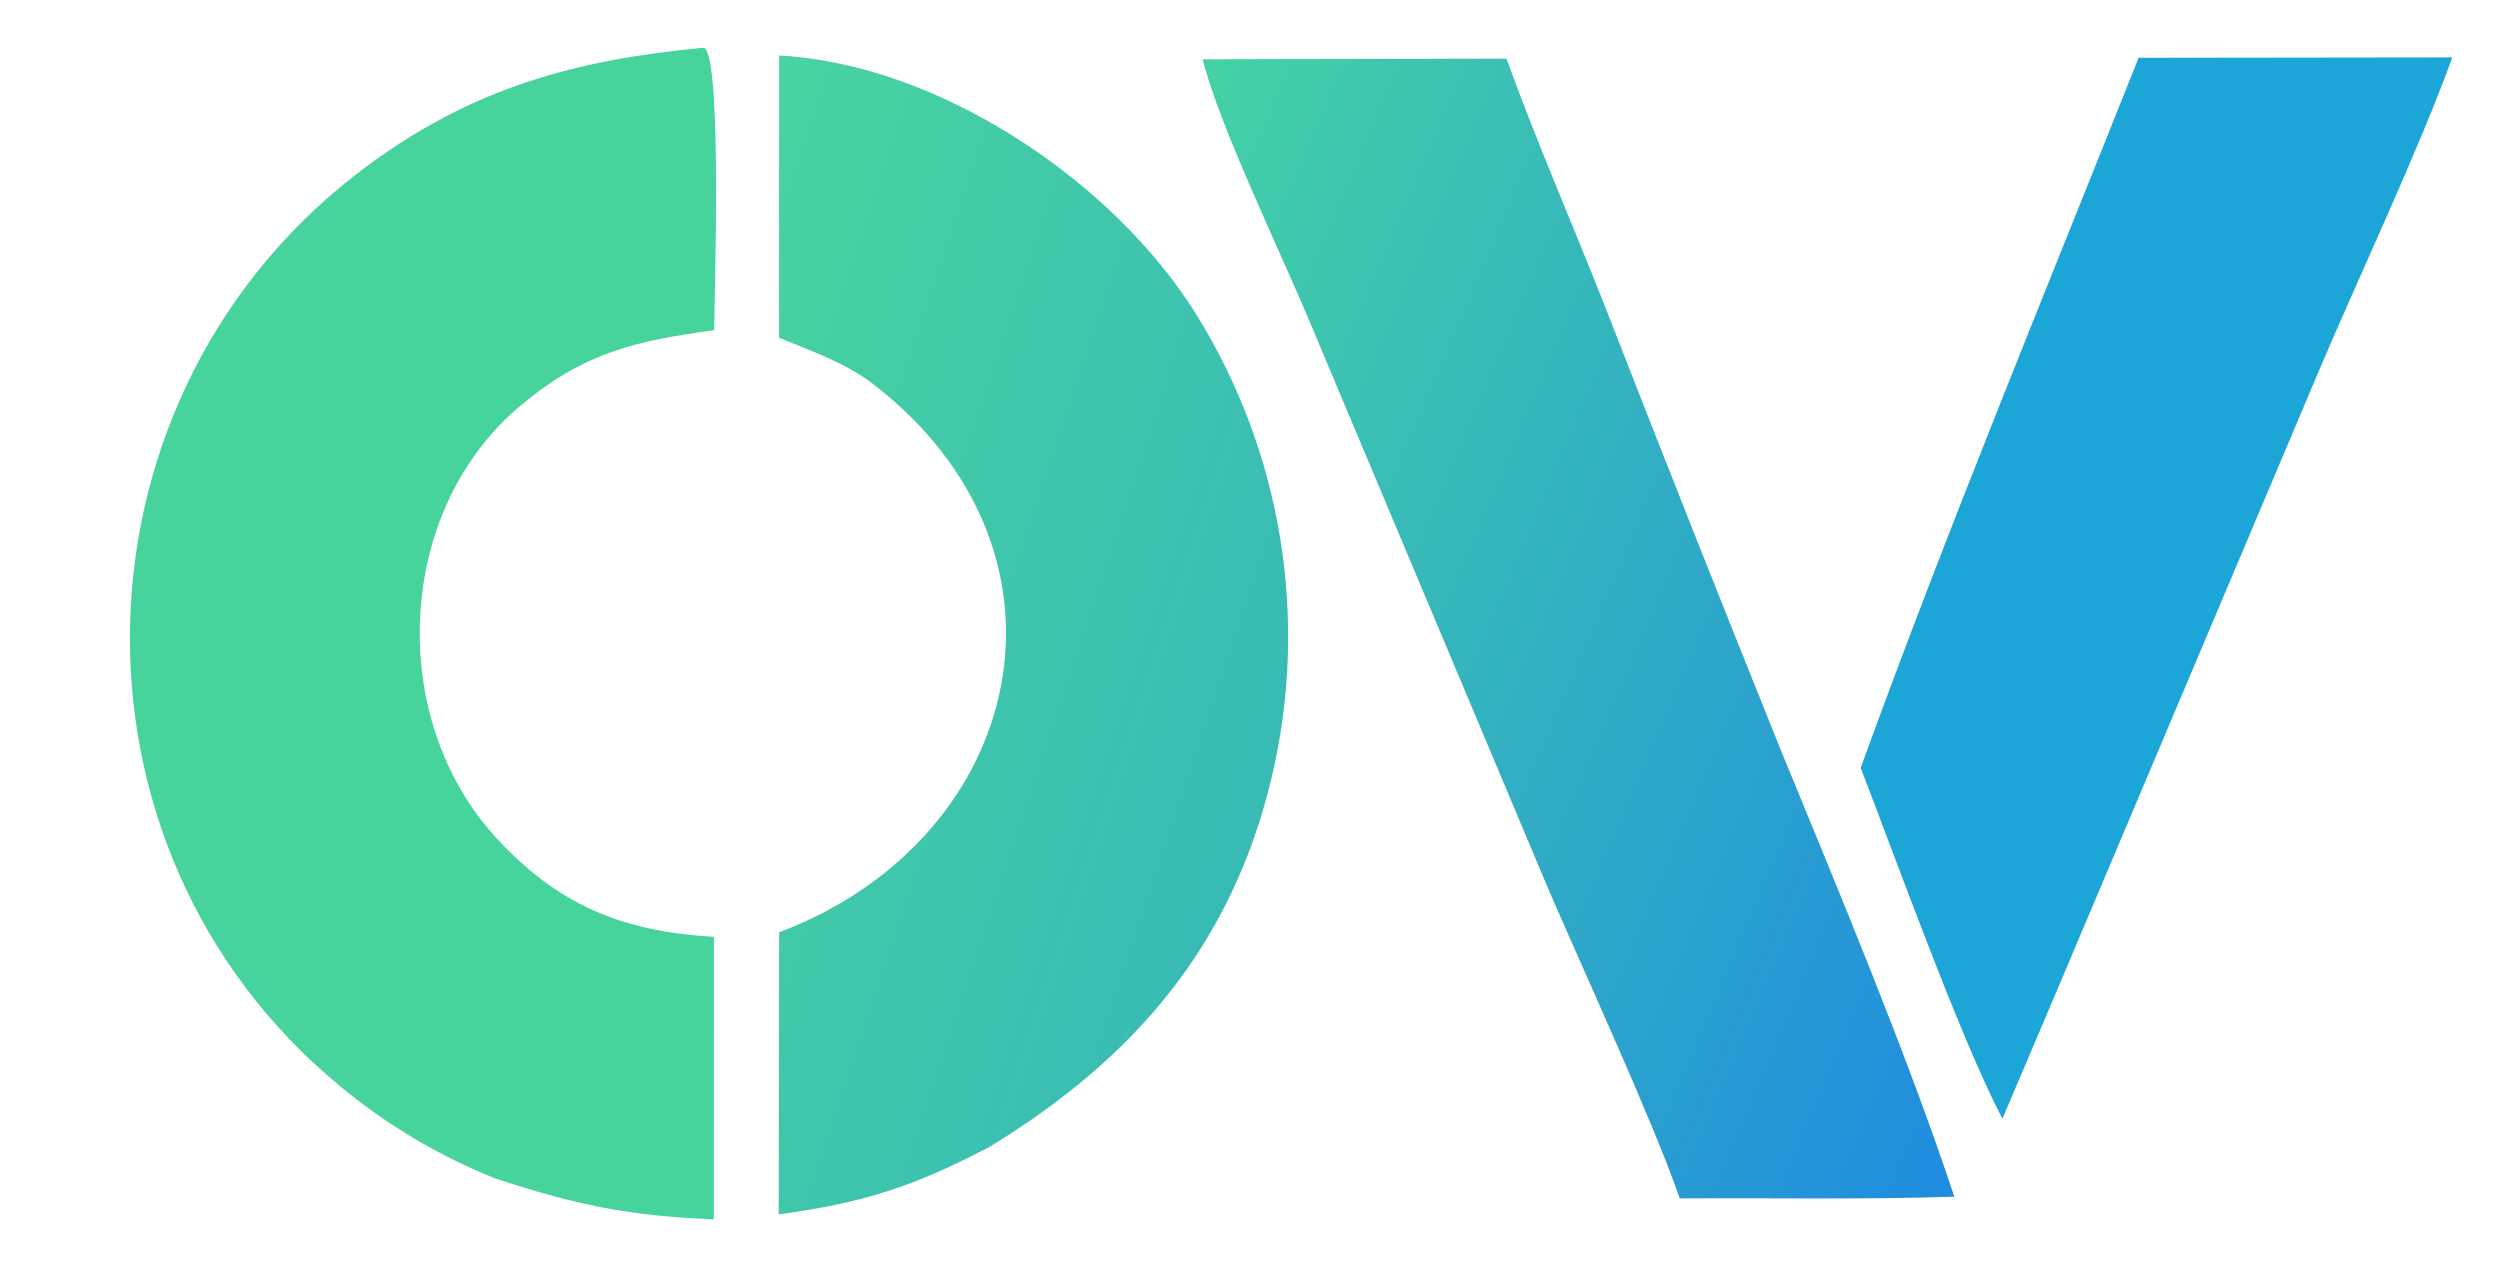
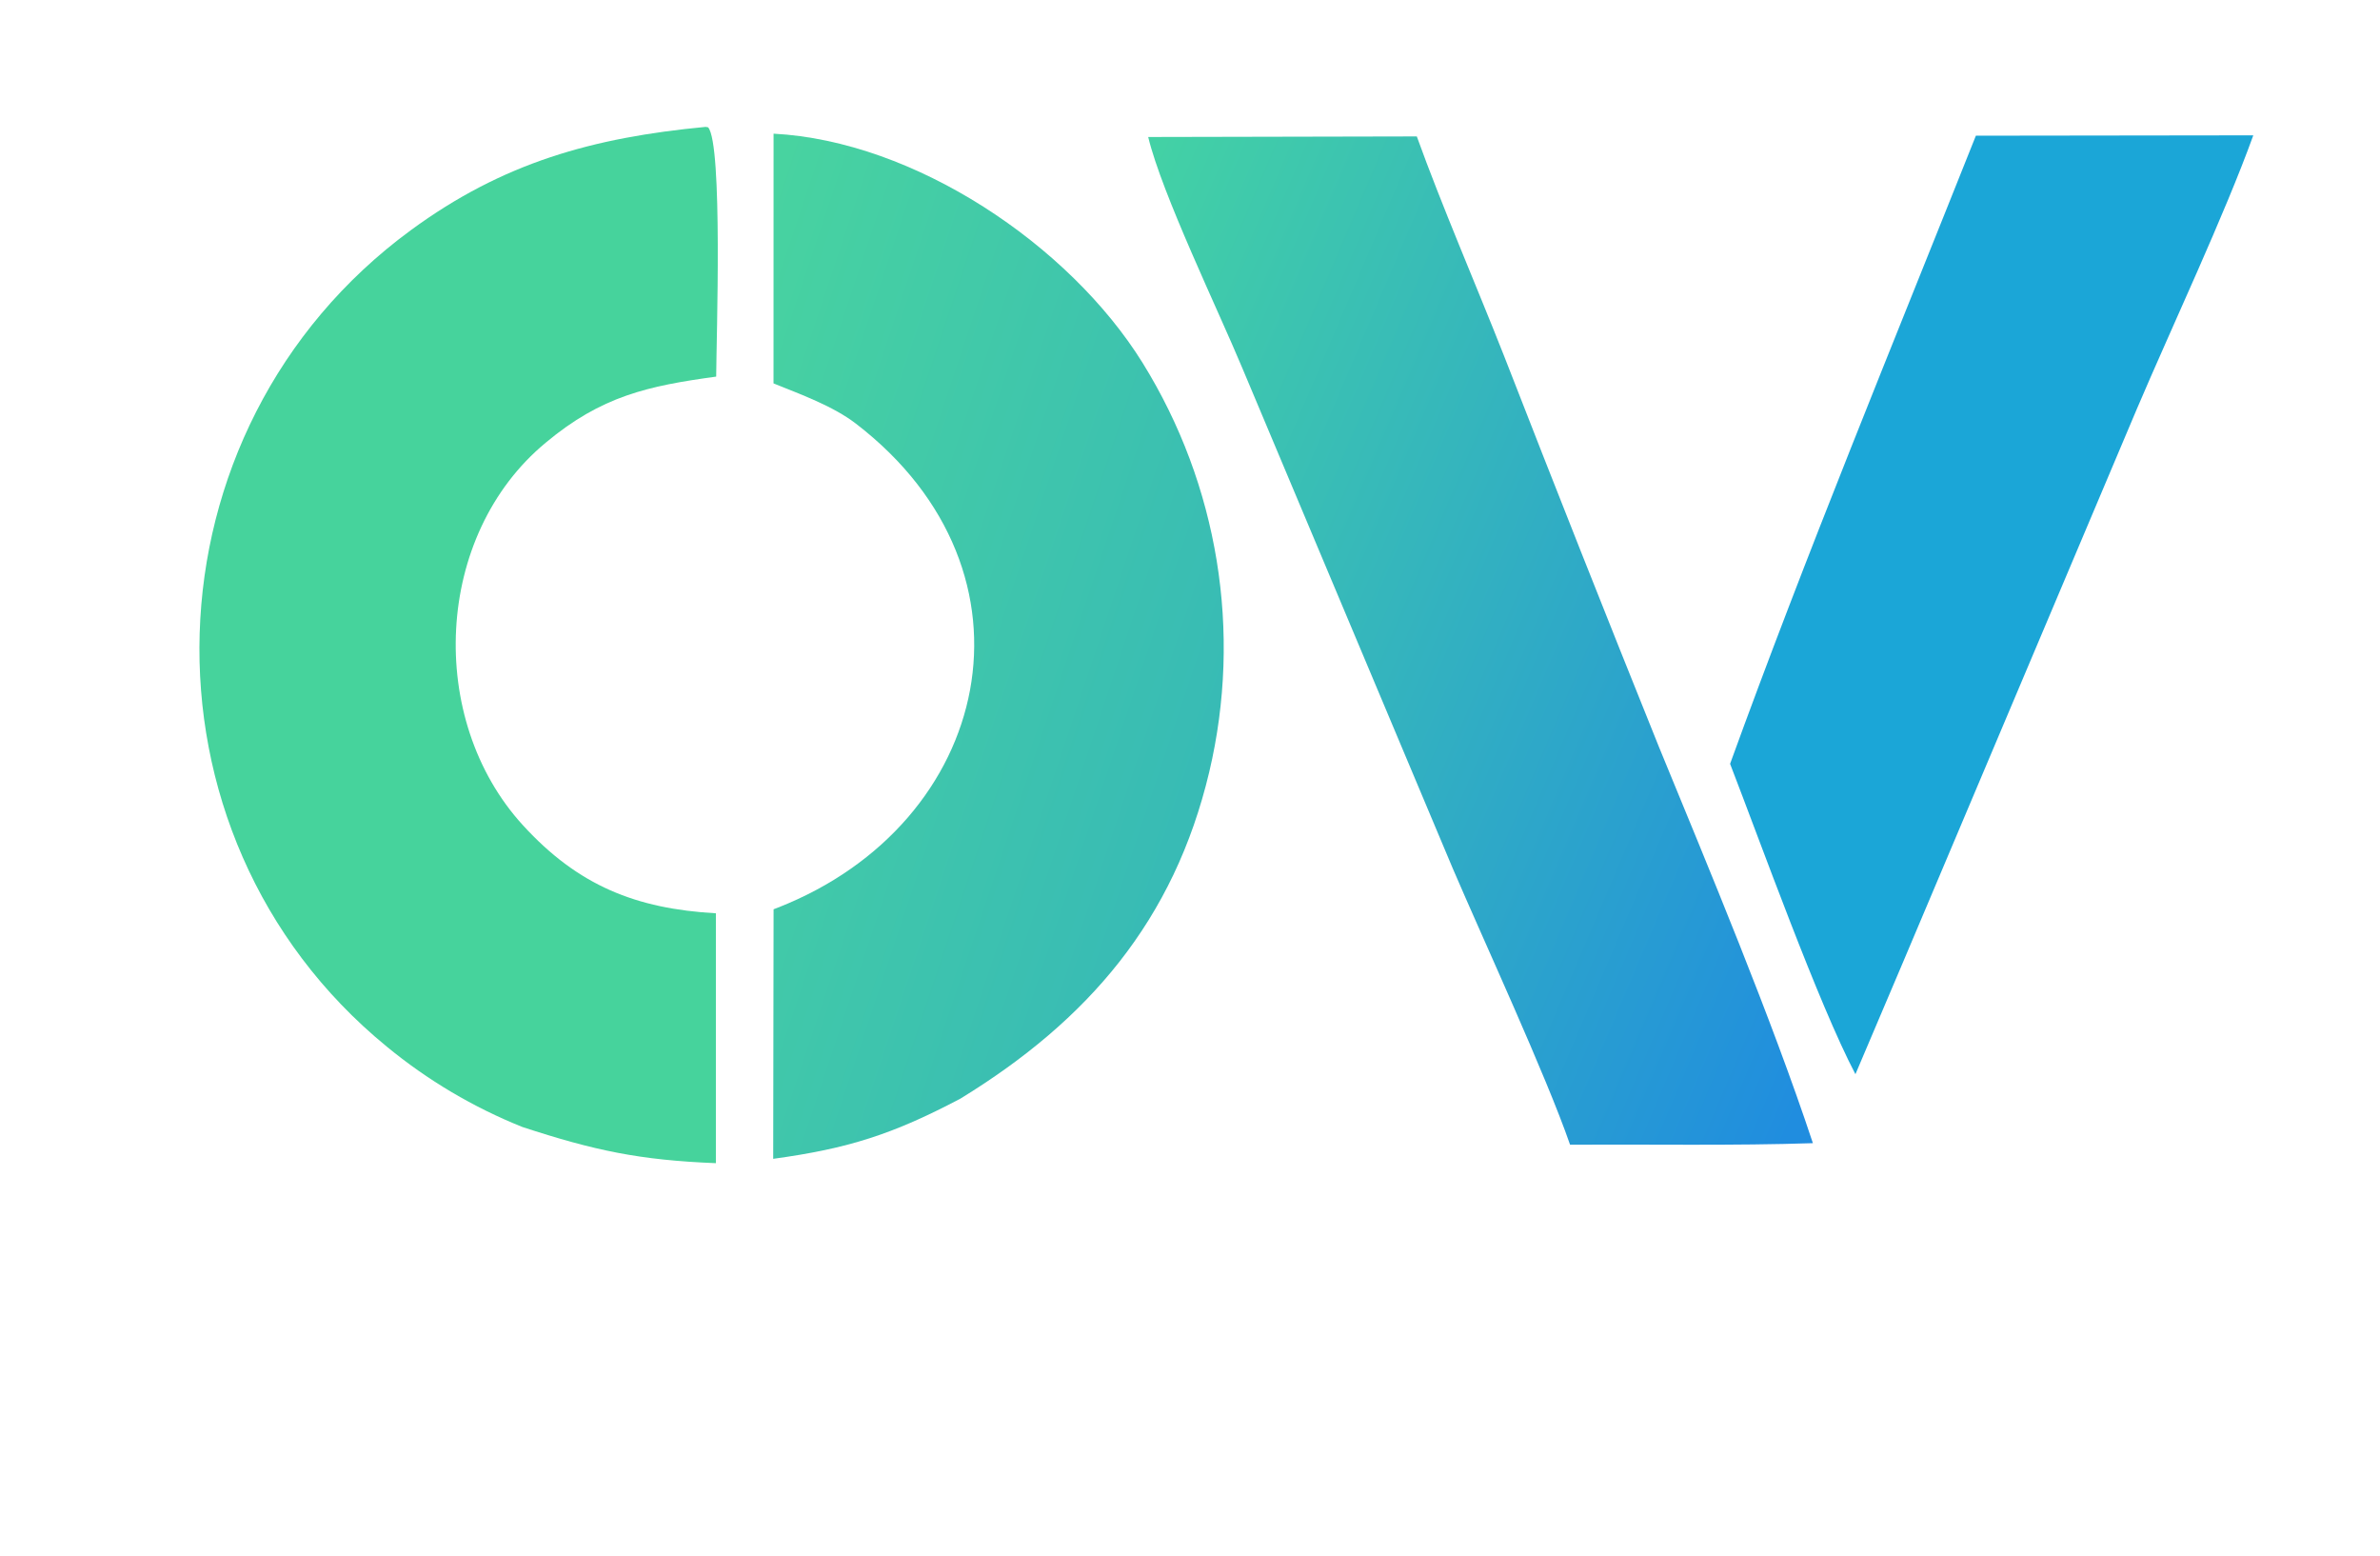
- <svg xmlns="http://www.w3.org/2000/svg" viewBox="486.7 384.4 418.5 212.1" width="418.5" height="212.1">
+ <svg xmlns="http://www.w3.org/2000/svg" viewBox="470.7 368.4 450.5 294.3" width="450.5" height="294.3">
  <defs>
    <linearGradient id="Gradient1" gradientUnits="userSpaceOnUse" x1="665.967" y1="452.44" x2="834.594" y2="524.244">
      <stop class="stop0" offset="0" stop-opacity="1" stop-color="rgb(67,209,165)" />
      <stop class="stop1" offset="1" stop-opacity="1" stop-color="rgb(32,141,223)" />
    </linearGradient>
    <linearGradient id="Gradient2" gradientUnits="userSpaceOnUse" x1="591.014" y1="480.012" x2="697.204" y2="515.386">
      <stop class="stop0" offset="0" stop-opacity="1" stop-color="rgb(72,211,160)" />
      <stop class="stop1" offset="1" stop-opacity="1" stop-color="rgb(56,187,181)" />
    </linearGradient>
  </defs>
  <path transform="translate(0,0)" fill="rgb(70,211,156)" d="M 604.267 392.41 L 604.735 392.492 C 607.536 395.684 606.302 432.609 606.263 439.667 C 593.334 441.436 584.564 443.335 573.987 452.179 C 552.852 469.682 551.369 504.517 569.664 524.544 C 580.157 536.03 591.114 540.362 606.208 541.227 L 606.206 588.512 C 591.746 587.932 583.232 586.132 569.586 581.666 C 560.293 577.945 551.63 572.811 543.902 566.448 C 494.691 526.175 497.176 449.594 548.459 411.963 C 565.9 399.164 582.901 394.437 604.267 392.41 z" />
  <path transform="translate(0,0)" fill="url(#Gradient2)" d="M 617.124 393.695 C 643.763 395.085 673.057 414.665 686.98 437.069 C 701.305 460.162 705.846 488.008 699.599 514.456 C 692.924 542.595 676.667 561.493 652.478 576.306 C 639.678 583.047 631.294 585.739 617.055 587.688 L 617.127 540.467 L 617.974 540.138 C 658.499 524.234 669.437 476.798 632.724 448.578 C 628.364 445.227 622.267 443.037 617.115 440.951 L 617.124 393.695 z" />
  <path transform="translate(0,0)" fill="url(#Gradient1)" d="M 688.037 394.324 L 738.881 394.217 C 743.631 407.384 750.14 422.412 755.368 435.677 C 765.002 460.409 774.779 485.086 784.699 509.705 C 794.203 532.818 806.01 561.06 813.854 584.725 C 799.219 585.219 782.682 584.927 767.89 585.01 C 763.336 571.872 751.453 546.198 745.683 532.727 L 705.903 438.171 C 701.316 427.138 690.633 405.081 688.037 394.324 z" />
  <path transform="translate(0,0)" fill="rgb(27,166,215)" d="M 844.706 394.077 L 897.216 394.01 C 891.781 409.08 881.676 430.521 875.171 445.797 L 830.983 550.319 L 821.906 571.673 C 814.874 558.281 803.975 527.917 798.181 512.942 C 812.448 473.586 829.163 433.112 844.706 394.077 z" />
</svg>
